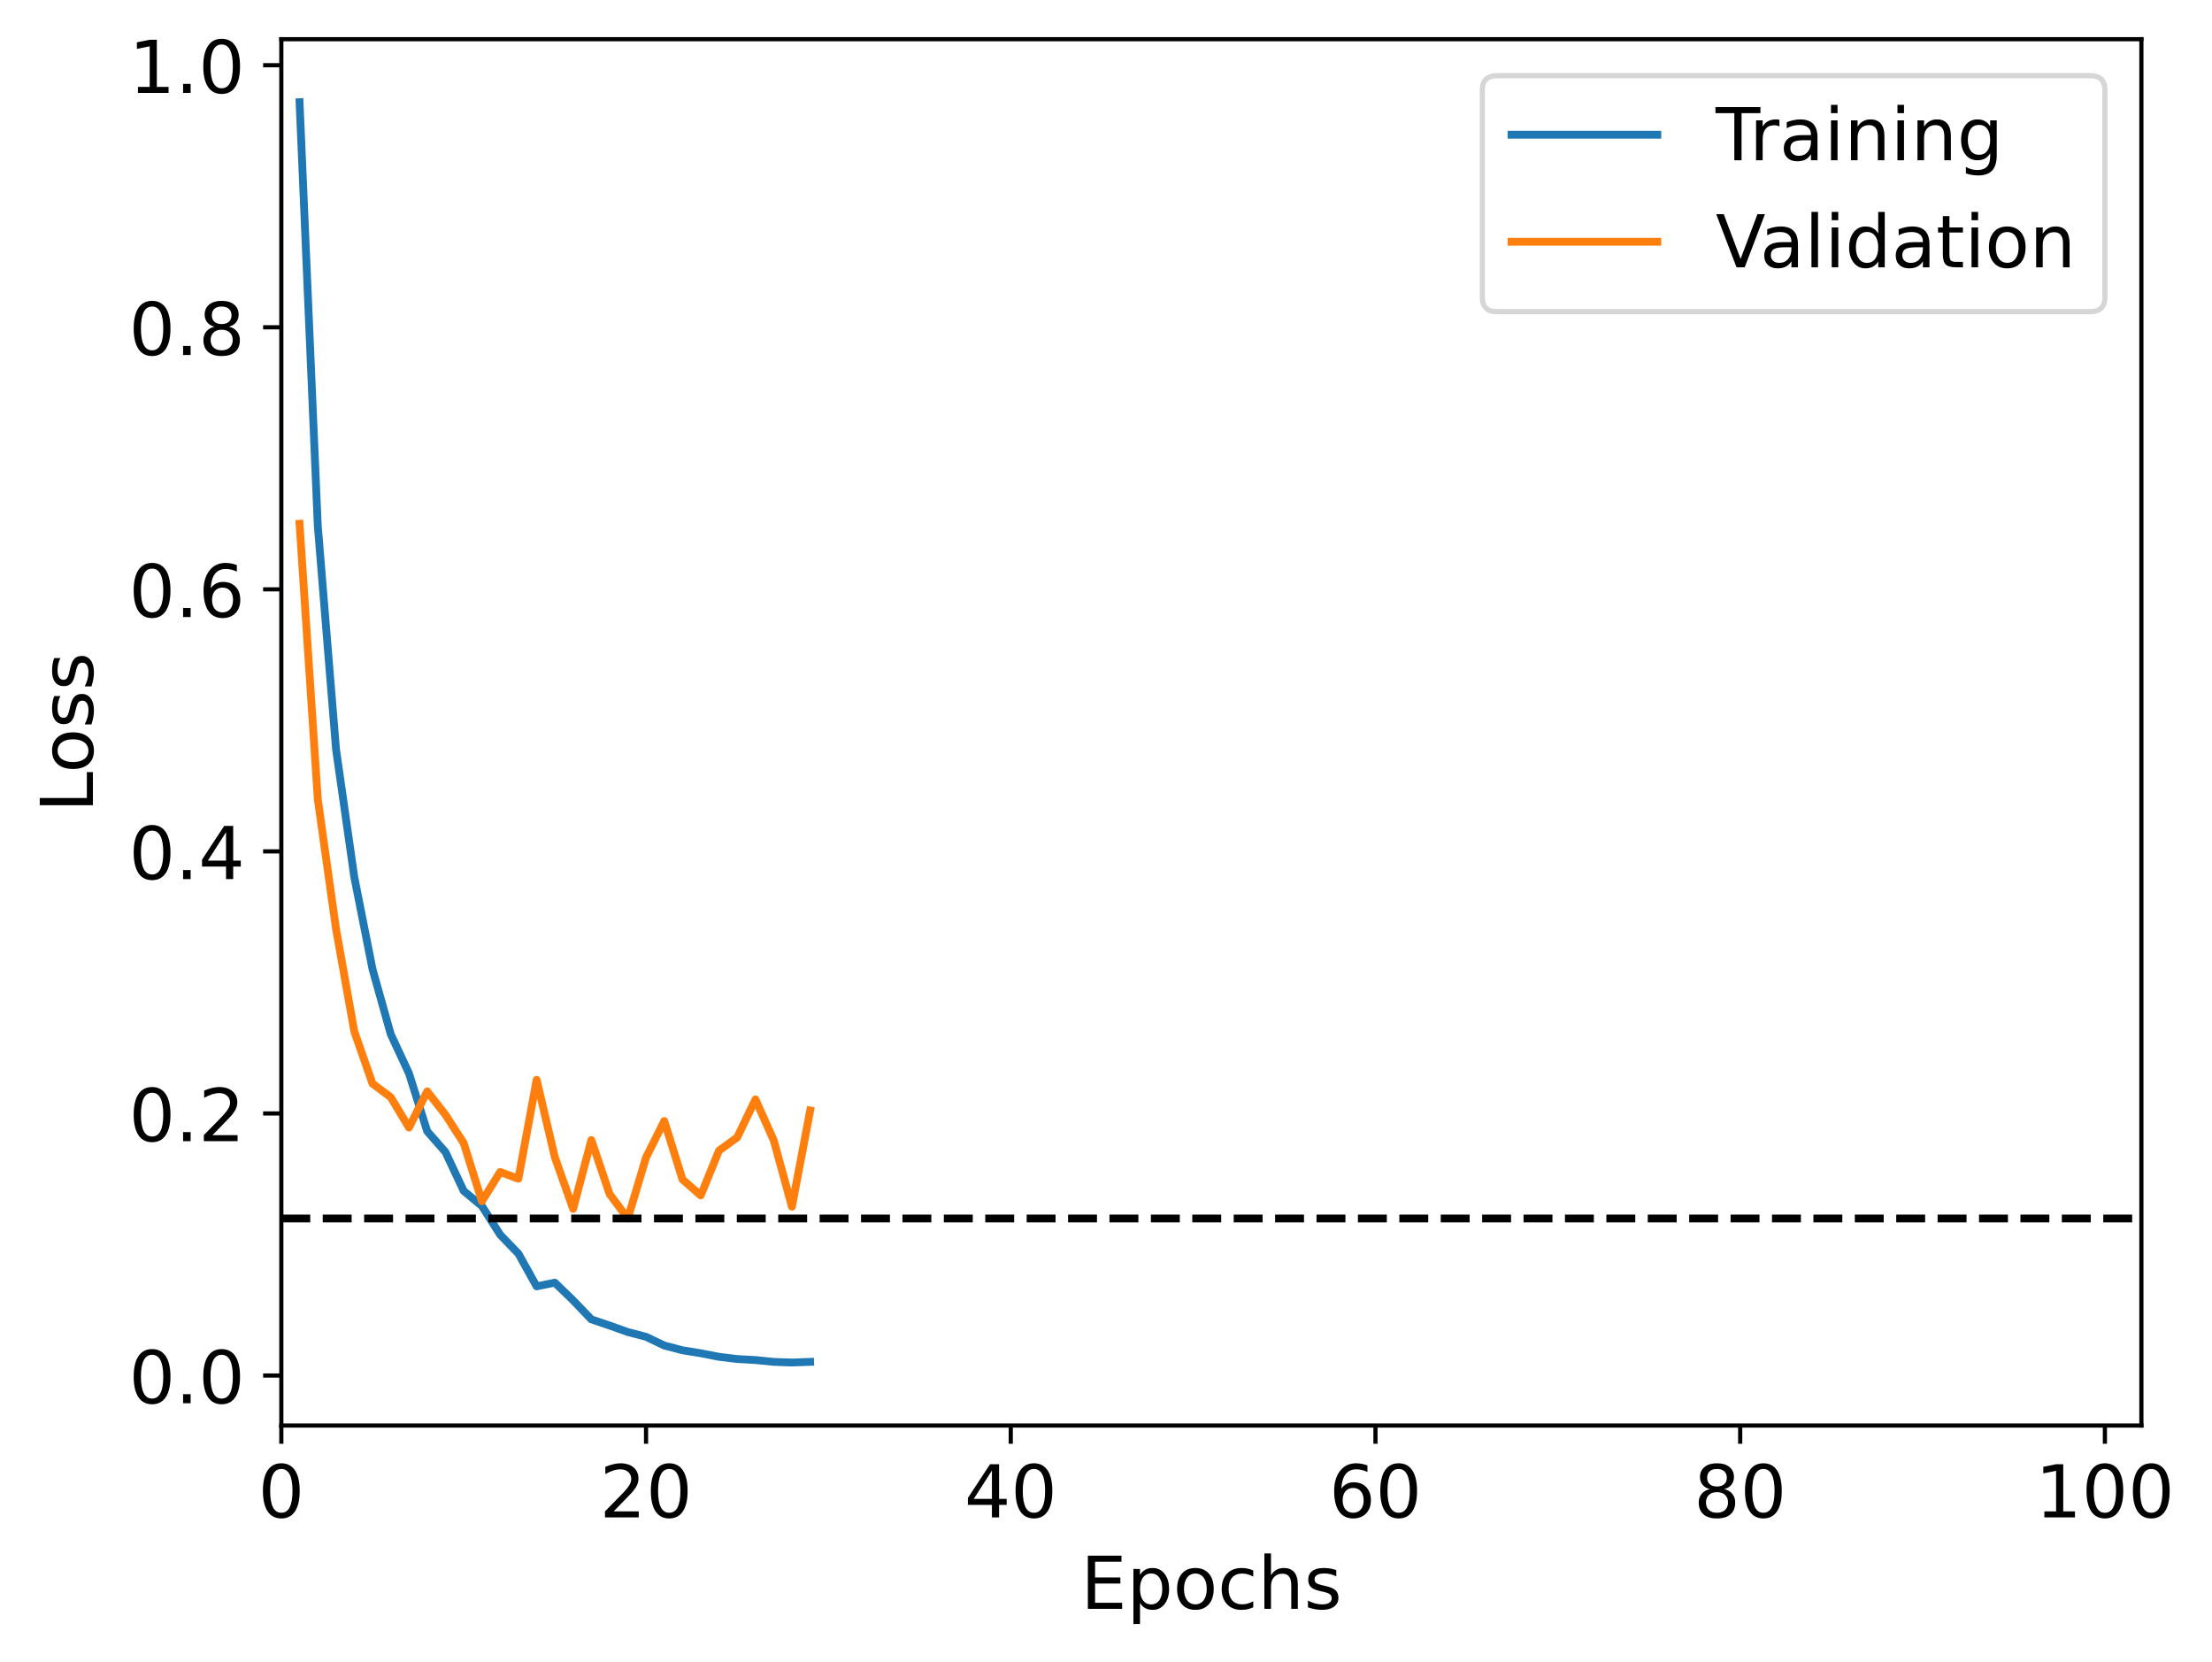
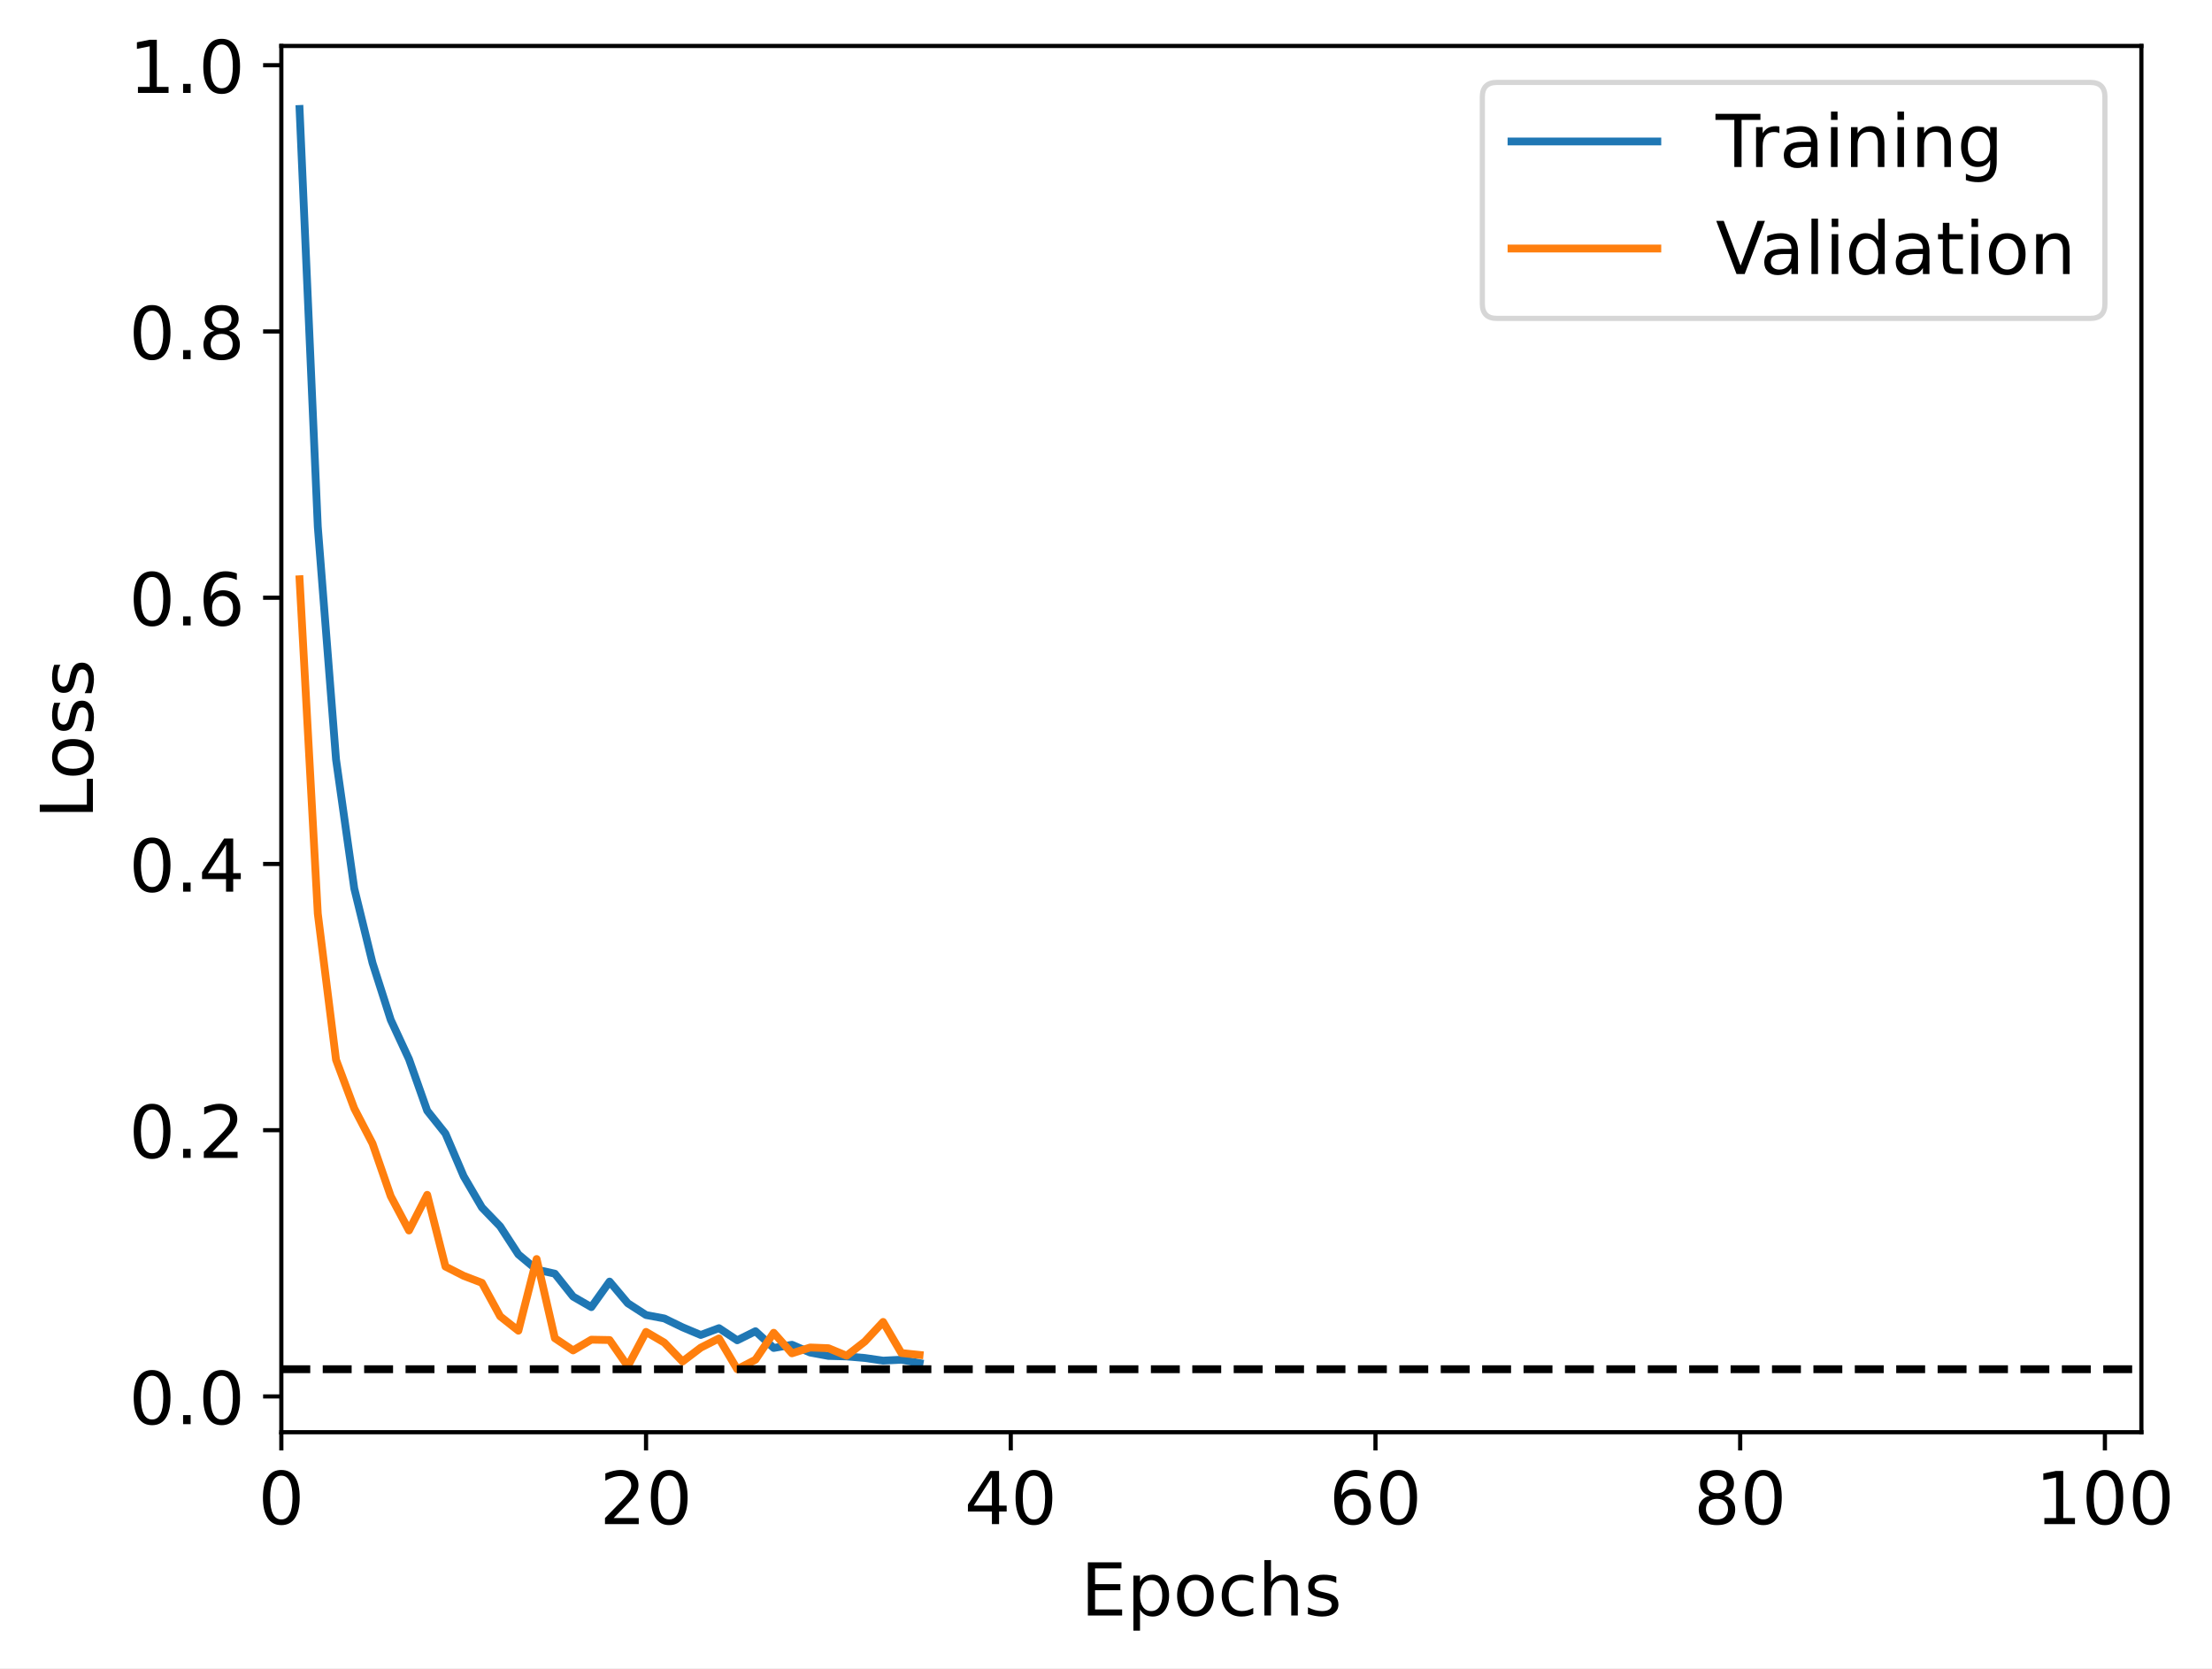
- <svg xmlns="http://www.w3.org/2000/svg" xmlns:xlink="http://www.w3.org/1999/xlink" width="424.693pt" height="318.936pt" viewBox="0 0 424.693 318.936" version="1.1">
+ <svg xmlns="http://www.w3.org/2000/svg" xmlns:xlink="http://www.w3.org/1999/xlink" width="424.693pt" height="320.233pt" viewBox="0 0 424.693 320.233" version="1.1">
  <defs>
    <style type="text/css">*{stroke-linejoin: round; stroke-linecap: butt}</style>
  </defs>
  <g id="figure_1">
    <g id="patch_1">
-       <path d="M 0 318.936  L 424.693 318.936  L 424.693 0  L 0 0  z " style="fill: #ffffff" />
+       <path d="M 0 320.233  L 424.693 320.233  L 424.693 0  L 0 0  z " style="fill: #ffffff" />
    </g>
    <g id="axes_1">
      <g id="patch_2">
-         <path d="M 54.014 273.637  L 411.134 273.637  L 411.134 7.525  L 54.014 7.525  z " style="fill: #ffffff" />
+         <path d="M 54.014 274.934  L 411.134 274.934  L 411.134 8.822  L 54.014 8.822  z " style="fill: #ffffff" />
      </g>
      <g id="matplotlib.axis_1">
        <g id="xtick_1">
          <g id="line2d_1">
            <defs>
-               <path id="mda44950449" d="M 0 0  L 0 3.5  " style="stroke: #000000; stroke-width: 0.8" />
-             </defs>
-             <g>
-               <use xlink:href="#mda44950449" x="54.014" y="273.637" style="stroke: #000000; stroke-width: 0.8" />
+               <path id="m03feb5e856" d="M 0 0  L 0 3.5  " style="stroke: #000000; stroke-width: 0.8" />
+             </defs>
+             <g>
+               <use xlink:href="#m03feb5e856" x="54.014" y="274.934" style="stroke: #000000; stroke-width: 0.8" />
            </g>
          </g>
          <g id="text_1">
-             <g transform="translate(49.56 291.275) scale(0.14 -0.14)">
+             <g transform="translate(49.56 292.5716) scale(0.14 -0.14)">
              <defs>
                <path id="DejaVuSans-30" d="M 2034 4250  Q 1547 4250 1301 3770  Q 1056 3291 1056 2328  Q 1056 1369 1301 889  Q 1547 409 2034 409  Q 2525 409 2770 889  Q 3016 1369 3016 2328  Q 3016 3291 2770 3770  Q 2525 4250 2034 4250  z M 2034 4750  Q 2819 4750 3233 4129  Q 3647 3509 3647 2328  Q 3647 1150 3233 529  Q 2819 -91 2034 -91  Q 1250 -91 836 529  Q 422 1150 422 2328  Q 422 3509 836 4129  Q 1250 4750 2034 4750  z " transform="scale(0.015625)" />
              </defs>
              <use xlink:href="#DejaVuSans-30" />
            </g>
          </g>
        </g>
        <g id="xtick_2">
          <g id="line2d_2">
            <g>
-               <use xlink:href="#mda44950449" x="124.037" y="273.637" style="stroke: #000000; stroke-width: 0.8" />
+               <use xlink:href="#m03feb5e856" x="124.037" y="274.934" style="stroke: #000000; stroke-width: 0.8" />
            </g>
          </g>
          <g id="text_2">
-             <g transform="translate(115.1298 291.275) scale(0.14 -0.14)">
+             <g transform="translate(115.1298 292.5716) scale(0.14 -0.14)">
              <defs>
                <path id="DejaVuSans-32" d="M 1228 531  L 3431 531  L 3431 0  L 469 0  L 469 531  Q 828 903 1448 1529  Q 2069 2156 2228 2338  Q 2531 2678 2651 2914  Q 2772 3150 2772 3378  Q 2772 3750 2511 3984  Q 2250 4219 1831 4219  Q 1534 4219 1204 4116  Q 875 4013 500 3803  L 500 4441  Q 881 4594 1212 4672  Q 1544 4750 1819 4750  Q 2544 4750 2975 4387  Q 3406 4025 3406 3419  Q 3406 3131 3298 2873  Q 3191 2616 2906 2266  Q 2828 2175 2409 1742  Q 1991 1309 1228 531  z " transform="scale(0.015625)" />
              </defs>
              <use xlink:href="#DejaVuSans-32" />
              <use xlink:href="#DejaVuSans-30" x="63.623" />
            </g>
          </g>
        </g>
        <g id="xtick_3">
          <g id="line2d_3">
            <g>
-               <use xlink:href="#mda44950449" x="194.061" y="273.637" style="stroke: #000000; stroke-width: 0.8" />
+               <use xlink:href="#m03feb5e856" x="194.061" y="274.934" style="stroke: #000000; stroke-width: 0.8" />
            </g>
          </g>
          <g id="text_3">
-             <g transform="translate(185.1533 291.275) scale(0.14 -0.14)">
+             <g transform="translate(185.1533 292.5716) scale(0.14 -0.14)">
              <defs>
                <path id="DejaVuSans-34" d="M 2419 4116  L 825 1625  L 2419 1625  L 2419 4116  z M 2253 4666  L 3047 4666  L 3047 1625  L 3713 1625  L 3713 1100  L 3047 1100  L 3047 0  L 2419 0  L 2419 1100  L 313 1100  L 313 1709  L 2253 4666  z " transform="scale(0.015625)" />
              </defs>
              <use xlink:href="#DejaVuSans-34" />
              <use xlink:href="#DejaVuSans-30" x="63.623" />
            </g>
          </g>
        </g>
        <g id="xtick_4">
          <g id="line2d_4">
            <g>
-               <use xlink:href="#mda44950449" x="264.084" y="273.637" style="stroke: #000000; stroke-width: 0.8" />
+               <use xlink:href="#m03feb5e856" x="264.084" y="274.934" style="stroke: #000000; stroke-width: 0.8" />
            </g>
          </g>
          <g id="text_4">
-             <g transform="translate(255.1768 291.275) scale(0.14 -0.14)">
+             <g transform="translate(255.1768 292.5716) scale(0.14 -0.14)">
              <defs>
                <path id="DejaVuSans-36" d="M 2113 2584  Q 1688 2584 1439 2293  Q 1191 2003 1191 1497  Q 1191 994 1439 701  Q 1688 409 2113 409  Q 2538 409 2786 701  Q 3034 994 3034 1497  Q 3034 2003 2786 2293  Q 2538 2584 2113 2584  z M 3366 4563  L 3366 3988  Q 3128 4100 2886 4159  Q 2644 4219 2406 4219  Q 1781 4219 1451 3797  Q 1122 3375 1075 2522  Q 1259 2794 1537 2939  Q 1816 3084 2150 3084  Q 2853 3084 3261 2657  Q 3669 2231 3669 1497  Q 3669 778 3244 343  Q 2819 -91 2113 -91  Q 1303 -91 875 529  Q 447 1150 447 2328  Q 447 3434 972 4092  Q 1497 4750 2381 4750  Q 2619 4750 2861 4703  Q 3103 4656 3366 4563  z " transform="scale(0.015625)" />
              </defs>
              <use xlink:href="#DejaVuSans-36" />
              <use xlink:href="#DejaVuSans-30" x="63.623" />
            </g>
          </g>
        </g>
        <g id="xtick_5">
          <g id="line2d_5">
            <g>
-               <use xlink:href="#mda44950449" x="334.108" y="273.637" style="stroke: #000000; stroke-width: 0.8" />
+               <use xlink:href="#m03feb5e856" x="334.108" y="274.934" style="stroke: #000000; stroke-width: 0.8" />
            </g>
          </g>
          <g id="text_5">
-             <g transform="translate(325.2004 291.275) scale(0.14 -0.14)">
+             <g transform="translate(325.2004 292.5716) scale(0.14 -0.14)">
              <defs>
                <path id="DejaVuSans-38" d="M 2034 2216  Q 1584 2216 1326 1975  Q 1069 1734 1069 1313  Q 1069 891 1326 650  Q 1584 409 2034 409  Q 2484 409 2743 651  Q 3003 894 3003 1313  Q 3003 1734 2745 1975  Q 2488 2216 2034 2216  z M 1403 2484  Q 997 2584 770 2862  Q 544 3141 544 3541  Q 544 4100 942 4425  Q 1341 4750 2034 4750  Q 2731 4750 3128 4425  Q 3525 4100 3525 3541  Q 3525 3141 3298 2862  Q 3072 2584 2669 2484  Q 3125 2378 3379 2068  Q 3634 1759 3634 1313  Q 3634 634 3220 271  Q 2806 -91 2034 -91  Q 1263 -91 848 271  Q 434 634 434 1313  Q 434 1759 690 2068  Q 947 2378 1403 2484  z M 1172 3481  Q 1172 3119 1398 2916  Q 1625 2713 2034 2713  Q 2441 2713 2670 2916  Q 2900 3119 2900 3481  Q 2900 3844 2670 4047  Q 2441 4250 2034 4250  Q 1625 4250 1398 4047  Q 1172 3844 1172 3481  z " transform="scale(0.015625)" />
              </defs>
              <use xlink:href="#DejaVuSans-38" />
              <use xlink:href="#DejaVuSans-30" x="63.623" />
            </g>
          </g>
        </g>
        <g id="xtick_6">
          <g id="line2d_6">
            <g>
-               <use xlink:href="#mda44950449" x="404.131" y="273.637" style="stroke: #000000; stroke-width: 0.8" />
+               <use xlink:href="#m03feb5e856" x="404.131" y="274.934" style="stroke: #000000; stroke-width: 0.8" />
            </g>
          </g>
          <g id="text_6">
-             <g transform="translate(390.7701 291.275) scale(0.14 -0.14)">
+             <g transform="translate(390.7701 292.5716) scale(0.14 -0.14)">
              <defs>
                <path id="DejaVuSans-31" d="M 794 531  L 1825 531  L 1825 4091  L 703 3866  L 703 4441  L 1819 4666  L 2450 4666  L 2450 531  L 3481 531  L 3481 0  L 794 0  L 794 531  z " transform="scale(0.015625)" />
              </defs>
              <use xlink:href="#DejaVuSans-31" />
              <use xlink:href="#DejaVuSans-30" x="63.623" />
              <use xlink:href="#DejaVuSans-30" x="127.246" />
            </g>
          </g>
        </g>
        <g id="text_7">
-           <g transform="translate(207.4919 308.8244) scale(0.14 -0.14)">
+           <g transform="translate(207.4919 310.121) scale(0.14 -0.14)">
            <defs>
              <path id="DejaVuSans-45" d="M 628 4666  L 3578 4666  L 3578 4134  L 1259 4134  L 1259 2753  L 3481 2753  L 3481 2222  L 1259 2222  L 1259 531  L 3634 531  L 3634 0  L 628 0  L 628 4666  z " transform="scale(0.015625)" />
              <path id="DejaVuSans-70" d="M 1159 525  L 1159 -1331  L 581 -1331  L 581 3500  L 1159 3500  L 1159 2969  Q 1341 3281 1617 3432  Q 1894 3584 2278 3584  Q 2916 3584 3314 3078  Q 3713 2572 3713 1747  Q 3713 922 3314 415  Q 2916 -91 2278 -91  Q 1894 -91 1617 61  Q 1341 213 1159 525  z M 3116 1747  Q 3116 2381 2855 2742  Q 2594 3103 2138 3103  Q 1681 3103 1420 2742  Q 1159 2381 1159 1747  Q 1159 1113 1420 752  Q 1681 391 2138 391  Q 2594 391 2855 752  Q 3116 1113 3116 1747  z " transform="scale(0.015625)" />
              <path id="DejaVuSans-6f" d="M 1959 3097  Q 1497 3097 1228 2736  Q 959 2375 959 1747  Q 959 1119 1226 758  Q 1494 397 1959 397  Q 2419 397 2687 759  Q 2956 1122 2956 1747  Q 2956 2369 2687 2733  Q 2419 3097 1959 3097  z M 1959 3584  Q 2709 3584 3137 3096  Q 3566 2609 3566 1747  Q 3566 888 3137 398  Q 2709 -91 1959 -91  Q 1206 -91 779 398  Q 353 888 353 1747  Q 353 2609 779 3096  Q 1206 3584 1959 3584  z " transform="scale(0.015625)" />
              <path id="DejaVuSans-63" d="M 3122 3366  L 3122 2828  Q 2878 2963 2633 3030  Q 2388 3097 2138 3097  Q 1578 3097 1268 2742  Q 959 2388 959 1747  Q 959 1106 1268 751  Q 1578 397 2138 397  Q 2388 397 2633 464  Q 2878 531 3122 666  L 3122 134  Q 2881 22 2623 -34  Q 2366 -91 2075 -91  Q 1284 -91 818 406  Q 353 903 353 1747  Q 353 2603 823 3093  Q 1294 3584 2113 3584  Q 2378 3584 2631 3529  Q 2884 3475 3122 3366  z " transform="scale(0.015625)" />
              <path id="DejaVuSans-68" d="M 3513 2113  L 3513 0  L 2938 0  L 2938 2094  Q 2938 2591 2744 2837  Q 2550 3084 2163 3084  Q 1697 3084 1428 2787  Q 1159 2491 1159 1978  L 1159 0  L 581 0  L 581 4863  L 1159 4863  L 1159 2956  Q 1366 3272 1645 3428  Q 1925 3584 2291 3584  Q 2894 3584 3203 3211  Q 3513 2838 3513 2113  z " transform="scale(0.015625)" />
              <path id="DejaVuSans-73" d="M 2834 3397  L 2834 2853  Q 2591 2978 2328 3040  Q 2066 3103 1784 3103  Q 1356 3103 1142 2972  Q 928 2841 928 2578  Q 928 2378 1081 2264  Q 1234 2150 1697 2047  L 1894 2003  Q 2506 1872 2764 1633  Q 3022 1394 3022 966  Q 3022 478 2636 193  Q 2250 -91 1575 -91  Q 1294 -91 989 -36  Q 684 19 347 128  L 347 722  Q 666 556 975 473  Q 1284 391 1588 391  Q 1994 391 2212 530  Q 2431 669 2431 922  Q 2431 1156 2273 1281  Q 2116 1406 1581 1522  L 1381 1569  Q 847 1681 609 1914  Q 372 2147 372 2553  Q 372 3047 722 3315  Q 1072 3584 1716 3584  Q 2034 3584 2315 3537  Q 2597 3491 2834 3397  z " transform="scale(0.015625)" />
            </defs>
            <use xlink:href="#DejaVuSans-45" />
            <use xlink:href="#DejaVuSans-70" x="63.184" />
            <use xlink:href="#DejaVuSans-6f" x="126.66" />
            <use xlink:href="#DejaVuSans-63" x="187.842" />
            <use xlink:href="#DejaVuSans-68" x="242.822" />
            <use xlink:href="#DejaVuSans-73" x="306.201" />
          </g>
        </g>
      </g>
      <g id="matplotlib.axis_2">
        <g id="ytick_1">
          <g id="line2d_7">
            <defs>
-               <path id="m425f06963a" d="M 0 0  L -3.5 0  " style="stroke: #000000; stroke-width: 0.8" />
-             </defs>
-             <g>
-               <use xlink:href="#m425f06963a" x="54.014" y="264.038" style="stroke: #000000; stroke-width: 0.8" />
+               <path id="m8678211034" d="M 0 0  L -3.5 0  " style="stroke: #000000; stroke-width: 0.8" />
+             </defs>
+             <g>
+               <use xlink:href="#m8678211034" x="54.014" y="268.067" style="stroke: #000000; stroke-width: 0.8" />
            </g>
          </g>
          <g id="text_8">
-             <g transform="translate(24.74938 269.357) scale(0.14 -0.14)">
+             <g transform="translate(24.74938 273.3857) scale(0.14 -0.14)">
              <defs>
                <path id="DejaVuSans-2e" d="M 684 794  L 1344 794  L 1344 0  L 684 0  L 684 794  z " transform="scale(0.015625)" />
              </defs>
              <use xlink:href="#DejaVuSans-30" />
              <use xlink:href="#DejaVuSans-2e" x="63.623" />
              <use xlink:href="#DejaVuSans-30" x="95.41" />
            </g>
          </g>
        </g>
        <g id="ytick_2">
          <g id="line2d_8">
            <g>
-               <use xlink:href="#m425f06963a" x="54.014" y="213.734" style="stroke: #000000; stroke-width: 0.8" />
+               <use xlink:href="#m8678211034" x="54.014" y="216.957" style="stroke: #000000; stroke-width: 0.8" />
            </g>
          </g>
          <g id="text_9">
-             <g transform="translate(24.74938 219.0531) scale(0.14 -0.14)">
+             <g transform="translate(24.74938 222.2761) scale(0.14 -0.14)">
              <use xlink:href="#DejaVuSans-30" />
              <use xlink:href="#DejaVuSans-2e" x="63.623" />
              <use xlink:href="#DejaVuSans-32" x="95.41" />
            </g>
          </g>
        </g>
        <g id="ytick_3">
          <g id="line2d_9">
            <g>
-               <use xlink:href="#m425f06963a" x="54.014" y="163.43" style="stroke: #000000; stroke-width: 0.8" />
+               <use xlink:href="#m8678211034" x="54.014" y="165.848" style="stroke: #000000; stroke-width: 0.8" />
            </g>
          </g>
          <g id="text_10">
-             <g transform="translate(24.74938 168.7493) scale(0.14 -0.14)">
+             <g transform="translate(24.74938 171.1666) scale(0.14 -0.14)">
              <use xlink:href="#DejaVuSans-30" />
              <use xlink:href="#DejaVuSans-2e" x="63.623" />
              <use xlink:href="#DejaVuSans-34" x="95.41" />
            </g>
          </g>
        </g>
        <g id="ytick_4">
          <g id="line2d_10">
            <g>
-               <use xlink:href="#m425f06963a" x="54.014" y="113.127" style="stroke: #000000; stroke-width: 0.8" />
+               <use xlink:href="#m8678211034" x="54.014" y="114.738" style="stroke: #000000; stroke-width: 0.8" />
            </g>
          </g>
          <g id="text_11">
-             <g transform="translate(24.74938 118.4455) scale(0.14 -0.14)">
+             <g transform="translate(24.74938 120.057) scale(0.14 -0.14)">
              <use xlink:href="#DejaVuSans-30" />
              <use xlink:href="#DejaVuSans-2e" x="63.623" />
              <use xlink:href="#DejaVuSans-36" x="95.41" />
            </g>
          </g>
        </g>
        <g id="ytick_5">
          <g id="line2d_11">
            <g>
-               <use xlink:href="#m425f06963a" x="54.014" y="62.823" style="stroke: #000000; stroke-width: 0.8" />
+               <use xlink:href="#m8678211034" x="54.014" y="63.628" style="stroke: #000000; stroke-width: 0.8" />
            </g>
          </g>
          <g id="text_12">
-             <g transform="translate(24.74938 68.14164) scale(0.14 -0.14)">
+             <g transform="translate(24.74938 68.9474) scale(0.14 -0.14)">
              <use xlink:href="#DejaVuSans-30" />
              <use xlink:href="#DejaVuSans-2e" x="63.623" />
              <use xlink:href="#DejaVuSans-38" x="95.41" />
            </g>
          </g>
        </g>
        <g id="ytick_6">
          <g id="line2d_12">
            <g>
-               <use xlink:href="#m425f06963a" x="54.014" y="12.519" style="stroke: #000000; stroke-width: 0.8" />
+               <use xlink:href="#m8678211034" x="54.014" y="12.519" style="stroke: #000000; stroke-width: 0.8" />
            </g>
          </g>
          <g id="text_13">
            <g transform="translate(24.74938 17.83781) scale(0.14 -0.14)">
              <use xlink:href="#DejaVuSans-31" />
              <use xlink:href="#DejaVuSans-2e" x="63.623" />
              <use xlink:href="#DejaVuSans-30" x="95.41" />
            </g>
          </g>
        </g>
        <g id="text_14">
-           <g transform="translate(17.83781 155.9353) rotate(-90) scale(0.14 -0.14)">
+           <g transform="translate(17.83781 157.2319) rotate(-90) scale(0.14 -0.14)">
            <defs>
              <path id="DejaVuSans-4c" d="M 628 4666  L 1259 4666  L 1259 531  L 3531 531  L 3531 0  L 628 0  L 628 4666  z " transform="scale(0.015625)" />
            </defs>
            <use xlink:href="#DejaVuSans-4c" />
            <use xlink:href="#DejaVuSans-6f" x="53.963" />
            <use xlink:href="#DejaVuSans-73" x="115.145" />
            <use xlink:href="#DejaVuSans-73" x="167.244" />
          </g>
        </g>
      </g>
      <g id="line2d_13">
-         <path d="M 57.515 19.621  L 61.016 100.947  L 64.517 143.82  L 68.018 168.34  L 71.52 186.036  L 75.021 198.517  L 78.522 206.037  L 82.023 217.153  L 85.524 221.144  L 89.026 228.605  L 92.527 231.508  L 96.028 237.006  L 99.529 240.642  L 103.03 246.921  L 106.531 246.215  L 110.033 249.606  L 113.534 253.255  L 117.035 254.443  L 120.536 255.691  L 124.037 256.609  L 127.538 258.282  L 131.04 259.196  L 134.541 259.76  L 138.042 260.446  L 141.543 260.872  L 145.044 261.066  L 148.546 261.421  L 152.047 261.541  L 155.548 261.416  " clip-path="url(#p964b3ca3cf)" style="fill: none; stroke: #1f77b4; stroke-width: 1.5; stroke-linecap: square" />
+         <path d="M 57.515 20.918  L 61.016 101.12  L 64.517 145.784  L 68.018 170.559  L 71.52 184.842  L 75.021 195.774  L 78.522 203.315  L 82.023 213.218  L 85.524 217.608  L 89.026 225.807  L 92.527 231.793  L 96.028 235.419  L 99.529 240.804  L 103.03 243.727  L 106.531 244.5  L 110.033 248.899  L 113.534 250.921  L 117.035 246.019  L 120.536 250.18  L 124.037 252.438  L 127.538 253.095  L 131.04 254.791  L 134.541 256.266  L 138.042 254.959  L 141.543 257.288  L 145.044 255.548  L 148.546 258.763  L 152.047 258.146  L 155.548 259.64  L 159.049 260.289  L 162.55 260.386  L 166.051 260.685  L 169.553 261.194  L 173.054 261.018  L 176.555 261.663  " clip-path="url(#pa9b42c6e98)" style="fill: none; stroke: #1f77b4; stroke-width: 1.5; stroke-linecap: square" />
      </g>
      <g id="line2d_14">
-         <path d="M 57.515 100.545  L 61.016 153.437  L 64.517 178.32  L 68.018 197.979  L 71.52 208.01  L 75.021 210.614  L 78.522 216.443  L 82.023 209.497  L 85.524 213.984  L 89.026 219.419  L 92.527 230.593  L 96.028 224.964  L 99.529 226.266  L 103.03 207.271  L 106.531 222.154  L 110.033 232.048  L 113.534 218.84  L 117.035 229.192  L 120.536 233.898  L 124.037 222.174  L 127.538 215.188  L 131.04 226.409  L 134.541 229.463  L 138.042 220.869  L 141.543 218.334  L 145.044 211.035  L 148.546 218.882  L 152.047 231.632  L 155.548 213.168  " clip-path="url(#p964b3ca3cf)" style="fill: none; stroke: #ff7f0e; stroke-width: 1.5; stroke-linecap: square" />
+         <path d="M 57.515 111.196  L 61.016 175.381  L 64.517 203.437  L 68.018 212.785  L 71.52 219.518  L 75.021 229.624  L 78.522 236.211  L 82.023 229.366  L 85.524 243.137  L 89.026 244.916  L 92.527 246.257  L 96.028 252.684  L 99.529 255.446  L 103.03 241.687  L 106.531 256.891  L 110.033 259.231  L 113.534 257.172  L 117.035 257.237  L 120.536 262.276  L 124.037 255.677  L 127.538 257.73  L 131.04 261.364  L 134.541 258.704  L 138.042 256.93  L 141.543 262.838  L 145.044 261.019  L 148.546 255.844  L 152.047 259.791  L 155.548 258.67  L 159.049 258.805  L 162.55 260.248  L 166.051 257.521  L 169.553 253.764  L 173.054 259.733  L 176.555 260.097  " clip-path="url(#pa9b42c6e98)" style="fill: none; stroke: #ff7f0e; stroke-width: 1.5; stroke-linecap: square" />
      </g>
      <g id="line2d_15">
-         <path d="M 54.014 233.898  L 411.134 233.898  " clip-path="url(#p964b3ca3cf)" style="fill: none; stroke-dasharray: 5.55,2.4; stroke-dashoffset: 0; stroke: #000000; stroke-width: 1.5" />
+         <path d="M 54.014 262.838  L 411.134 262.838  " clip-path="url(#pa9b42c6e98)" style="fill: none; stroke-dasharray: 5.55,2.4; stroke-dashoffset: 0; stroke: #000000; stroke-width: 1.5" />
      </g>
      <g id="patch_3">
-         <path d="M 54.014 273.637  L 54.014 7.525  " style="fill: none; stroke: #000000; stroke-width: 0.8; stroke-linejoin: miter; stroke-linecap: square" />
+         <path d="M 54.014 274.934  L 54.014 8.822  " style="fill: none; stroke: #000000; stroke-width: 0.8; stroke-linejoin: miter; stroke-linecap: square" />
      </g>
      <g id="patch_4">
-         <path d="M 411.134 273.637  L 411.134 7.525  " style="fill: none; stroke: #000000; stroke-width: 0.8; stroke-linejoin: miter; stroke-linecap: square" />
+         <path d="M 411.134 274.934  L 411.134 8.822  " style="fill: none; stroke: #000000; stroke-width: 0.8; stroke-linejoin: miter; stroke-linecap: square" />
      </g>
      <g id="patch_5">
-         <path d="M 54.014 273.637  L 411.134 273.637  " style="fill: none; stroke: #000000; stroke-width: 0.8; stroke-linejoin: miter; stroke-linecap: square" />
+         <path d="M 54.014 274.934  L 411.134 274.934  " style="fill: none; stroke: #000000; stroke-width: 0.8; stroke-linejoin: miter; stroke-linecap: square" />
      </g>
      <g id="patch_6">
-         <path d="M 54.014 7.525  L 411.134 7.525  " style="fill: none; stroke: #000000; stroke-width: 0.8; stroke-linejoin: miter; stroke-linecap: square" />
+         <path d="M 54.014 8.822  L 411.134 8.822  " style="fill: none; stroke: #000000; stroke-width: 0.8; stroke-linejoin: miter; stroke-linecap: square" />
      </g>
      <g id="legend_1">
        <g id="patch_7">
-           <path d="M 287.4 59.824  L 401.334 59.824  Q 404.134 59.824 404.134 57.024  L 404.134 17.325  Q 404.134 14.525 401.334 14.525  L 287.4 14.525  Q 284.6 14.525 284.6 17.325  L 284.6 57.024  Q 284.6 59.824 287.4 59.824  z " style="fill: #ffffff; opacity: 0.8; stroke: #cccccc; stroke-linejoin: miter" />
+           <path d="M 287.4 61.121  L 401.334 61.121  Q 404.134 61.121 404.134 58.321  L 404.134 18.622  Q 404.134 15.822 401.334 15.822  L 287.4 15.822  Q 284.6 15.822 284.6 18.622  L 284.6 58.321  Q 284.6 61.121 287.4 61.121  z " style="fill: #ffffff; opacity: 0.8; stroke: #cccccc; stroke-linejoin: miter" />
        </g>
        <g id="line2d_16">
-           <path d="M 290.2 25.863  L 304.2 25.863  L 318.2 25.863  " style="fill: none; stroke: #1f77b4; stroke-width: 1.5; stroke-linecap: square" />
+           <path d="M 290.2 27.16  L 304.2 27.16  L 318.2 27.16  " style="fill: none; stroke: #1f77b4; stroke-width: 1.5; stroke-linecap: square" />
        </g>
        <g id="text_15">
-           <g transform="translate(329.4 30.76301) scale(0.14 -0.14)">
+           <g transform="translate(329.4 32.05962) scale(0.14 -0.14)">
            <defs>
              <path id="DejaVuSans-54" d="M -19 4666  L 3928 4666  L 3928 4134  L 2272 4134  L 2272 0  L 1638 0  L 1638 4134  L -19 4134  L -19 4666  z " transform="scale(0.015625)" />
              <path id="DejaVuSans-72" d="M 2631 2963  Q 2534 3019 2420 3045  Q 2306 3072 2169 3072  Q 1681 3072 1420 2755  Q 1159 2438 1159 1844  L 1159 0  L 581 0  L 581 3500  L 1159 3500  L 1159 2956  Q 1341 3275 1631 3429  Q 1922 3584 2338 3584  Q 2397 3584 2469 3576  Q 2541 3569 2628 3553  L 2631 2963  z " transform="scale(0.015625)" />
              <path id="DejaVuSans-61" d="M 2194 1759  Q 1497 1759 1228 1600  Q 959 1441 959 1056  Q 959 750 1161 570  Q 1363 391 1709 391  Q 2188 391 2477 730  Q 2766 1069 2766 1631  L 2766 1759  L 2194 1759  z M 3341 1997  L 3341 0  L 2766 0  L 2766 531  Q 2569 213 2275 61  Q 1981 -91 1556 -91  Q 1019 -91 701 211  Q 384 513 384 1019  Q 384 1609 779 1909  Q 1175 2209 1959 2209  L 2766 2209  L 2766 2266  Q 2766 2663 2505 2880  Q 2244 3097 1772 3097  Q 1472 3097 1187 3025  Q 903 2953 641 2809  L 641 3341  Q 956 3463 1253 3523  Q 1550 3584 1831 3584  Q 2591 3584 2966 3190  Q 3341 2797 3341 1997  z " transform="scale(0.015625)" />
              <path id="DejaVuSans-69" d="M 603 3500  L 1178 3500  L 1178 0  L 603 0  L 603 3500  z M 603 4863  L 1178 4863  L 1178 4134  L 603 4134  L 603 4863  z " transform="scale(0.015625)" />
              <path id="DejaVuSans-6e" d="M 3513 2113  L 3513 0  L 2938 0  L 2938 2094  Q 2938 2591 2744 2837  Q 2550 3084 2163 3084  Q 1697 3084 1428 2787  Q 1159 2491 1159 1978  L 1159 0  L 581 0  L 581 3500  L 1159 3500  L 1159 2956  Q 1366 3272 1645 3428  Q 1925 3584 2291 3584  Q 2894 3584 3203 3211  Q 3513 2838 3513 2113  z " transform="scale(0.015625)" />
              <path id="DejaVuSans-67" d="M 2906 1791  Q 2906 2416 2648 2759  Q 2391 3103 1925 3103  Q 1463 3103 1205 2759  Q 947 2416 947 1791  Q 947 1169 1205 825  Q 1463 481 1925 481  Q 2391 481 2648 825  Q 2906 1169 2906 1791  z M 3481 434  Q 3481 -459 3084 -895  Q 2688 -1331 1869 -1331  Q 1566 -1331 1297 -1286  Q 1028 -1241 775 -1147  L 775 -588  Q 1028 -725 1275 -790  Q 1522 -856 1778 -856  Q 2344 -856 2625 -561  Q 2906 -266 2906 331  L 2906 616  Q 2728 306 2450 153  Q 2172 0 1784 0  Q 1141 0 747 490  Q 353 981 353 1791  Q 353 2603 747 3093  Q 1141 3584 1784 3584  Q 2172 3584 2450 3431  Q 2728 3278 2906 2969  L 2906 3500  L 3481 3500  L 3481 434  z " transform="scale(0.015625)" />
            </defs>
            <use xlink:href="#DejaVuSans-54" />
            <use xlink:href="#DejaVuSans-72" x="46.334" />
            <use xlink:href="#DejaVuSans-61" x="87.447" />
            <use xlink:href="#DejaVuSans-69" x="148.727" />
            <use xlink:href="#DejaVuSans-6e" x="176.51" />
            <use xlink:href="#DejaVuSans-69" x="239.889" />
            <use xlink:href="#DejaVuSans-6e" x="267.672" />
            <use xlink:href="#DejaVuSans-67" x="331.051" />
          </g>
        </g>
        <g id="line2d_17">
-           <path d="M 290.2 46.412  L 304.2 46.412  L 318.2 46.412  " style="fill: none; stroke: #ff7f0e; stroke-width: 1.5; stroke-linecap: square" />
+           <path d="M 290.2 47.709  L 304.2 47.709  L 318.2 47.709  " style="fill: none; stroke: #ff7f0e; stroke-width: 1.5; stroke-linecap: square" />
        </g>
        <g id="text_16">
-           <g transform="translate(329.4 51.31239) scale(0.14 -0.14)">
+           <g transform="translate(329.4 52.60899) scale(0.14 -0.14)">
            <defs>
              <path id="DejaVuSans-56" d="M 1831 0  L 50 4666  L 709 4666  L 2188 738  L 3669 4666  L 4325 4666  L 2547 0  L 1831 0  z " transform="scale(0.015625)" />
              <path id="DejaVuSans-6c" d="M 603 4863  L 1178 4863  L 1178 0  L 603 0  L 603 4863  z " transform="scale(0.015625)" />
              <path id="DejaVuSans-64" d="M 2906 2969  L 2906 4863  L 3481 4863  L 3481 0  L 2906 0  L 2906 525  Q 2725 213 2448 61  Q 2172 -91 1784 -91  Q 1150 -91 751 415  Q 353 922 353 1747  Q 353 2572 751 3078  Q 1150 3584 1784 3584  Q 2172 3584 2448 3432  Q 2725 3281 2906 2969  z M 947 1747  Q 947 1113 1208 752  Q 1469 391 1925 391  Q 2381 391 2643 752  Q 2906 1113 2906 1747  Q 2906 2381 2643 2742  Q 2381 3103 1925 3103  Q 1469 3103 1208 2742  Q 947 2381 947 1747  z " transform="scale(0.015625)" />
              <path id="DejaVuSans-74" d="M 1172 4494  L 1172 3500  L 2356 3500  L 2356 3053  L 1172 3053  L 1172 1153  Q 1172 725 1289 603  Q 1406 481 1766 481  L 2356 481  L 2356 0  L 1766 0  Q 1100 0 847 248  Q 594 497 594 1153  L 594 3053  L 172 3053  L 172 3500  L 594 3500  L 594 4494  L 1172 4494  z " transform="scale(0.015625)" />
            </defs>
            <use xlink:href="#DejaVuSans-56" />
            <use xlink:href="#DejaVuSans-61" x="60.658" />
            <use xlink:href="#DejaVuSans-6c" x="121.938" />
            <use xlink:href="#DejaVuSans-69" x="149.721" />
            <use xlink:href="#DejaVuSans-64" x="177.504" />
            <use xlink:href="#DejaVuSans-61" x="240.98" />
            <use xlink:href="#DejaVuSans-74" x="302.26" />
            <use xlink:href="#DejaVuSans-69" x="341.469" />
            <use xlink:href="#DejaVuSans-6f" x="369.252" />
            <use xlink:href="#DejaVuSans-6e" x="430.434" />
          </g>
        </g>
      </g>
    </g>
  </g>
  <defs>
-     <clipPath id="p964b3ca3cf">
-       <rect x="54.014" y="7.525" width="357.12" height="266.112" />
+     <clipPath id="pa9b42c6e98">
+       <rect x="54.014" y="8.822" width="357.12" height="266.112" />
    </clipPath>
  </defs>
</svg>
